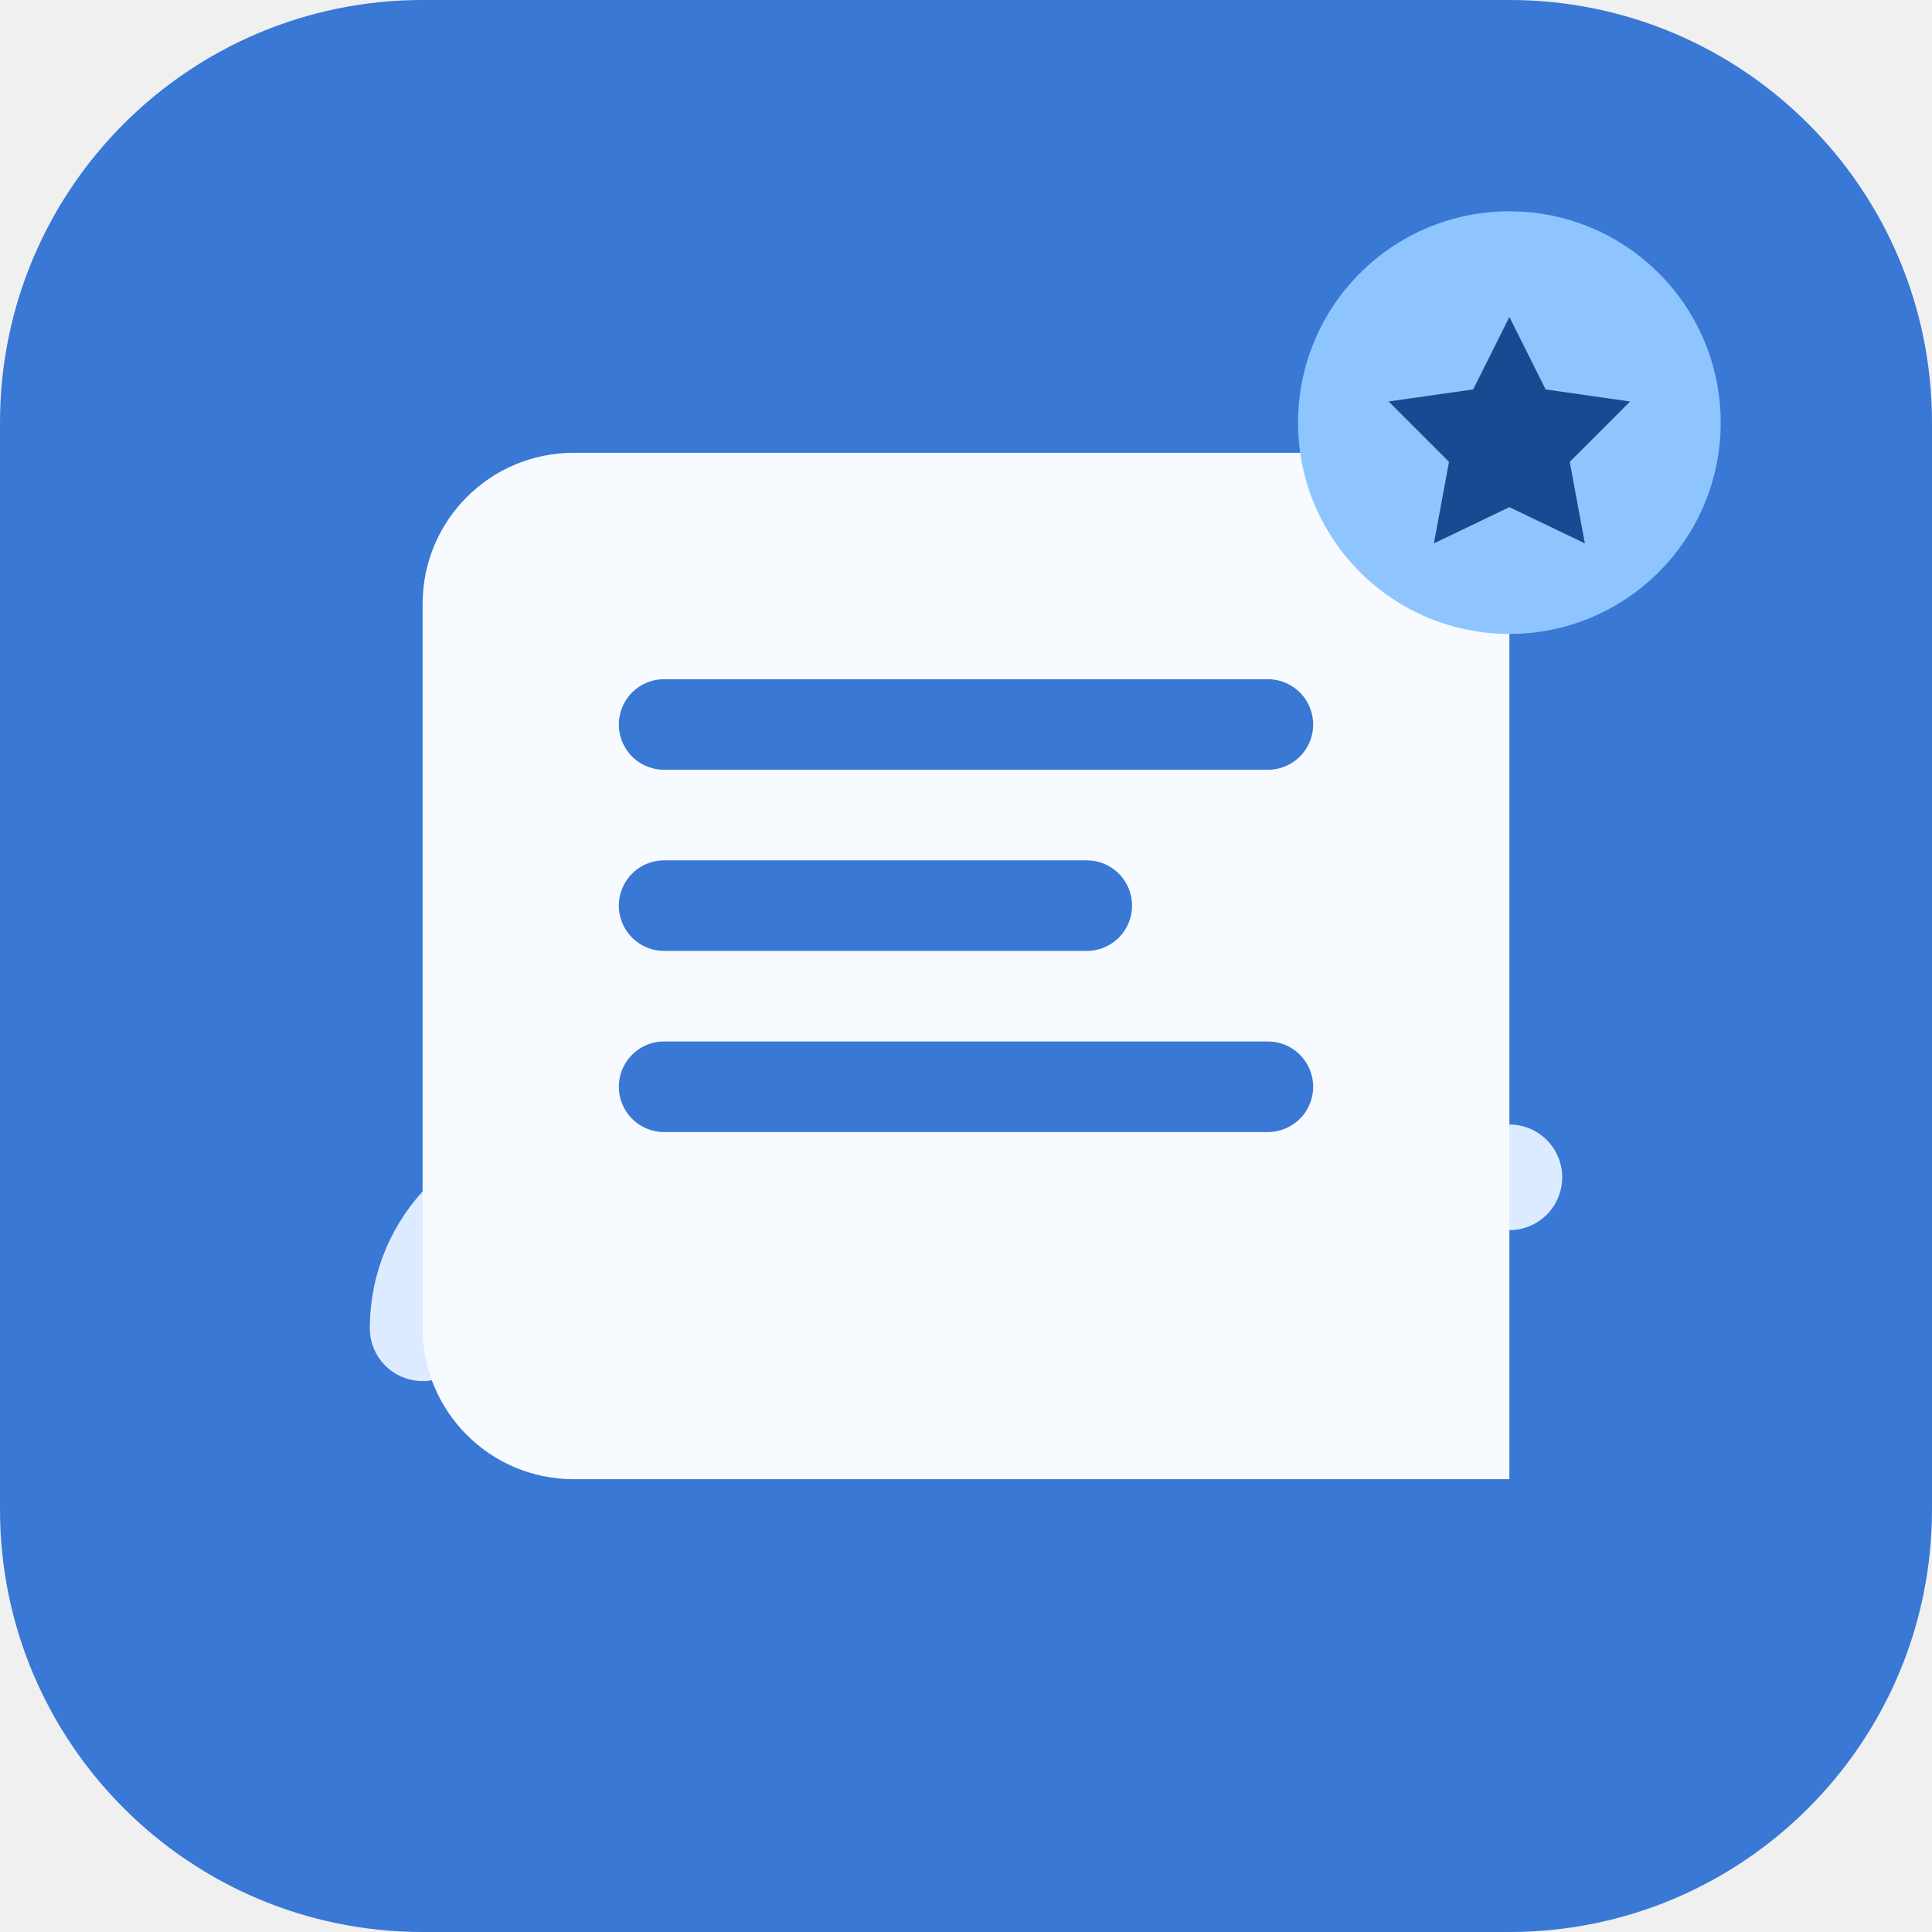
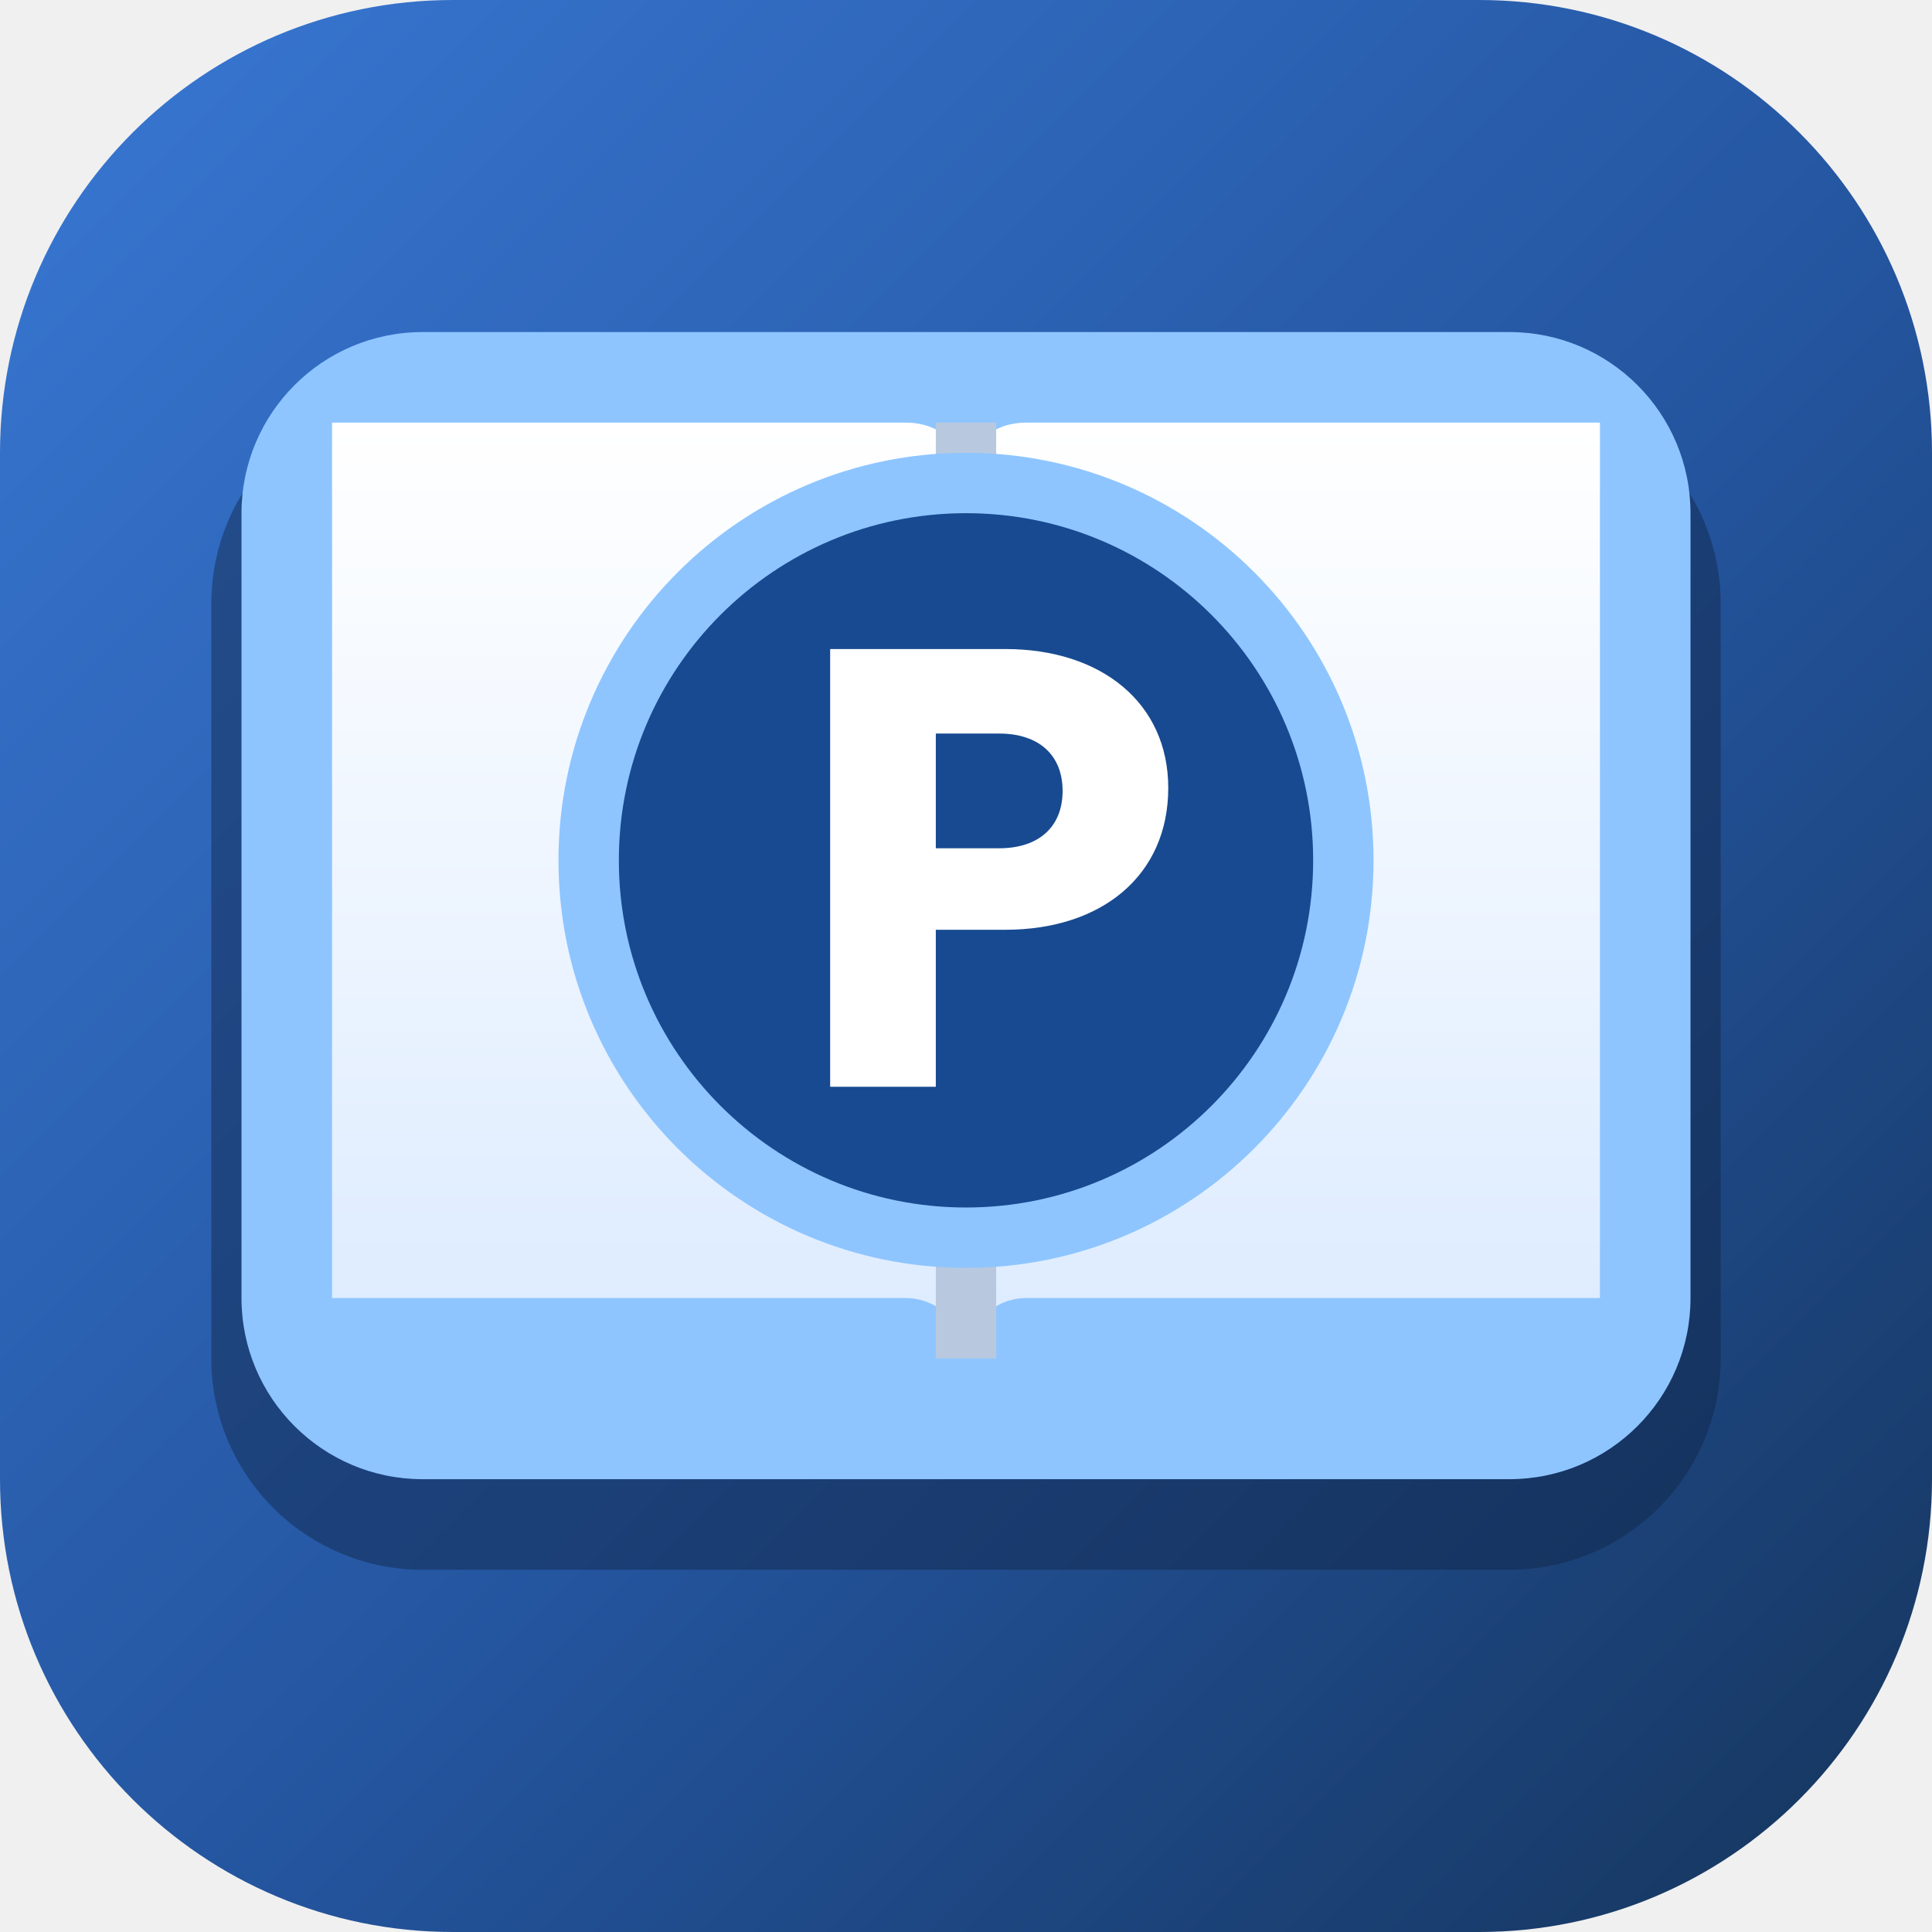
- <svg xmlns="http://www.w3.org/2000/svg" viewBox="0 0 64 64">
-   <rect width="64" height="64" rx="14" fill="#3978D4" />
-   <path d="M14 44a5 5 0 0 1 5-5h31" fill="none" stroke="#DCEBFF" stroke-width="3.5" stroke-linecap="round" />
-   <path d="M19 15h31v34H19a5 5 0 0 1-5-5V20a5 5 0 0 1 5-5Z" fill="#F7FAFF" />
-   <path d="M22 24h20M22 30h14M22 36h20" stroke="#3978D4" stroke-width="3" stroke-linecap="round" />
-   <circle cx="50" cy="14" r="7" fill="#8EC5FF" />
-   <path d="M50 10.5l1.2 2.4 2.8.4-2 2 .5 2.7L50 16.8l-2.5 1.2.5-2.7-2-2 2.8-.4Z" fill="#174A91" />
+ <svg xmlns="http://www.w3.org/2000/svg" viewBox="0 0 64 64" role="img" aria-label="PRINCIA — Chapter 18">
+   <defs>
+     <linearGradient id="bg" x1="0" y1="0" x2="1" y2="1">
+       <stop offset="0%" stop-color="#3978D4" />
+       <stop offset="55%" stop-color="#24559F" />
+       <stop offset="100%" stop-color="#15345B" />
+     </linearGradient>
+     <linearGradient id="page" x1="0" y1="0" x2="0" y2="1">
+       <stop offset="0%" stop-color="#FFFFFF" />
+       <stop offset="100%" stop-color="#DCEBFF" />
+     </linearGradient>
+   </defs>
+   <rect width="64" height="64" rx="15" fill="url(#bg)" />
+   <rect x="7" y="13" width="50" height="39" rx="7" fill="#0F2444" opacity="0.45" />
+   <rect x="8" y="11" width="48" height="38" rx="6" fill="#8EC5FF" />
+   <path d="M11 14h19c1.2 0 2 .8 2 2v29c0-1.1-.9-2-2-2H11V14Z" fill="url(#page)" />
+   <path d="M53 14H34c-1.2 0-2 .8-2 2v29c0-1.1.9-2 2-2h19V14Z" fill="url(#page)" />
+   <line x1="32" y1="14" x2="32" y2="45" stroke="#B8C9DF" stroke-width="2" />
+   <circle cx="32" cy="28.5" r="12.5" fill="#174A91" stroke="#8EC5FF" stroke-width="2" />
+   <path d="M27.5 21.5h5.8c3.2 0 5.4 1.8 5.4 4.6 0 2.9-2.2 4.7-5.4 4.7H31v5.2h-3.5V21.5Zm3.5 2.8v3.8h2.1c1.3 0 2.1-.7 2.1-1.9 0-1.2-.8-1.9-2.1-1.9H31Z" fill="#FFFFFF" />
</svg>
